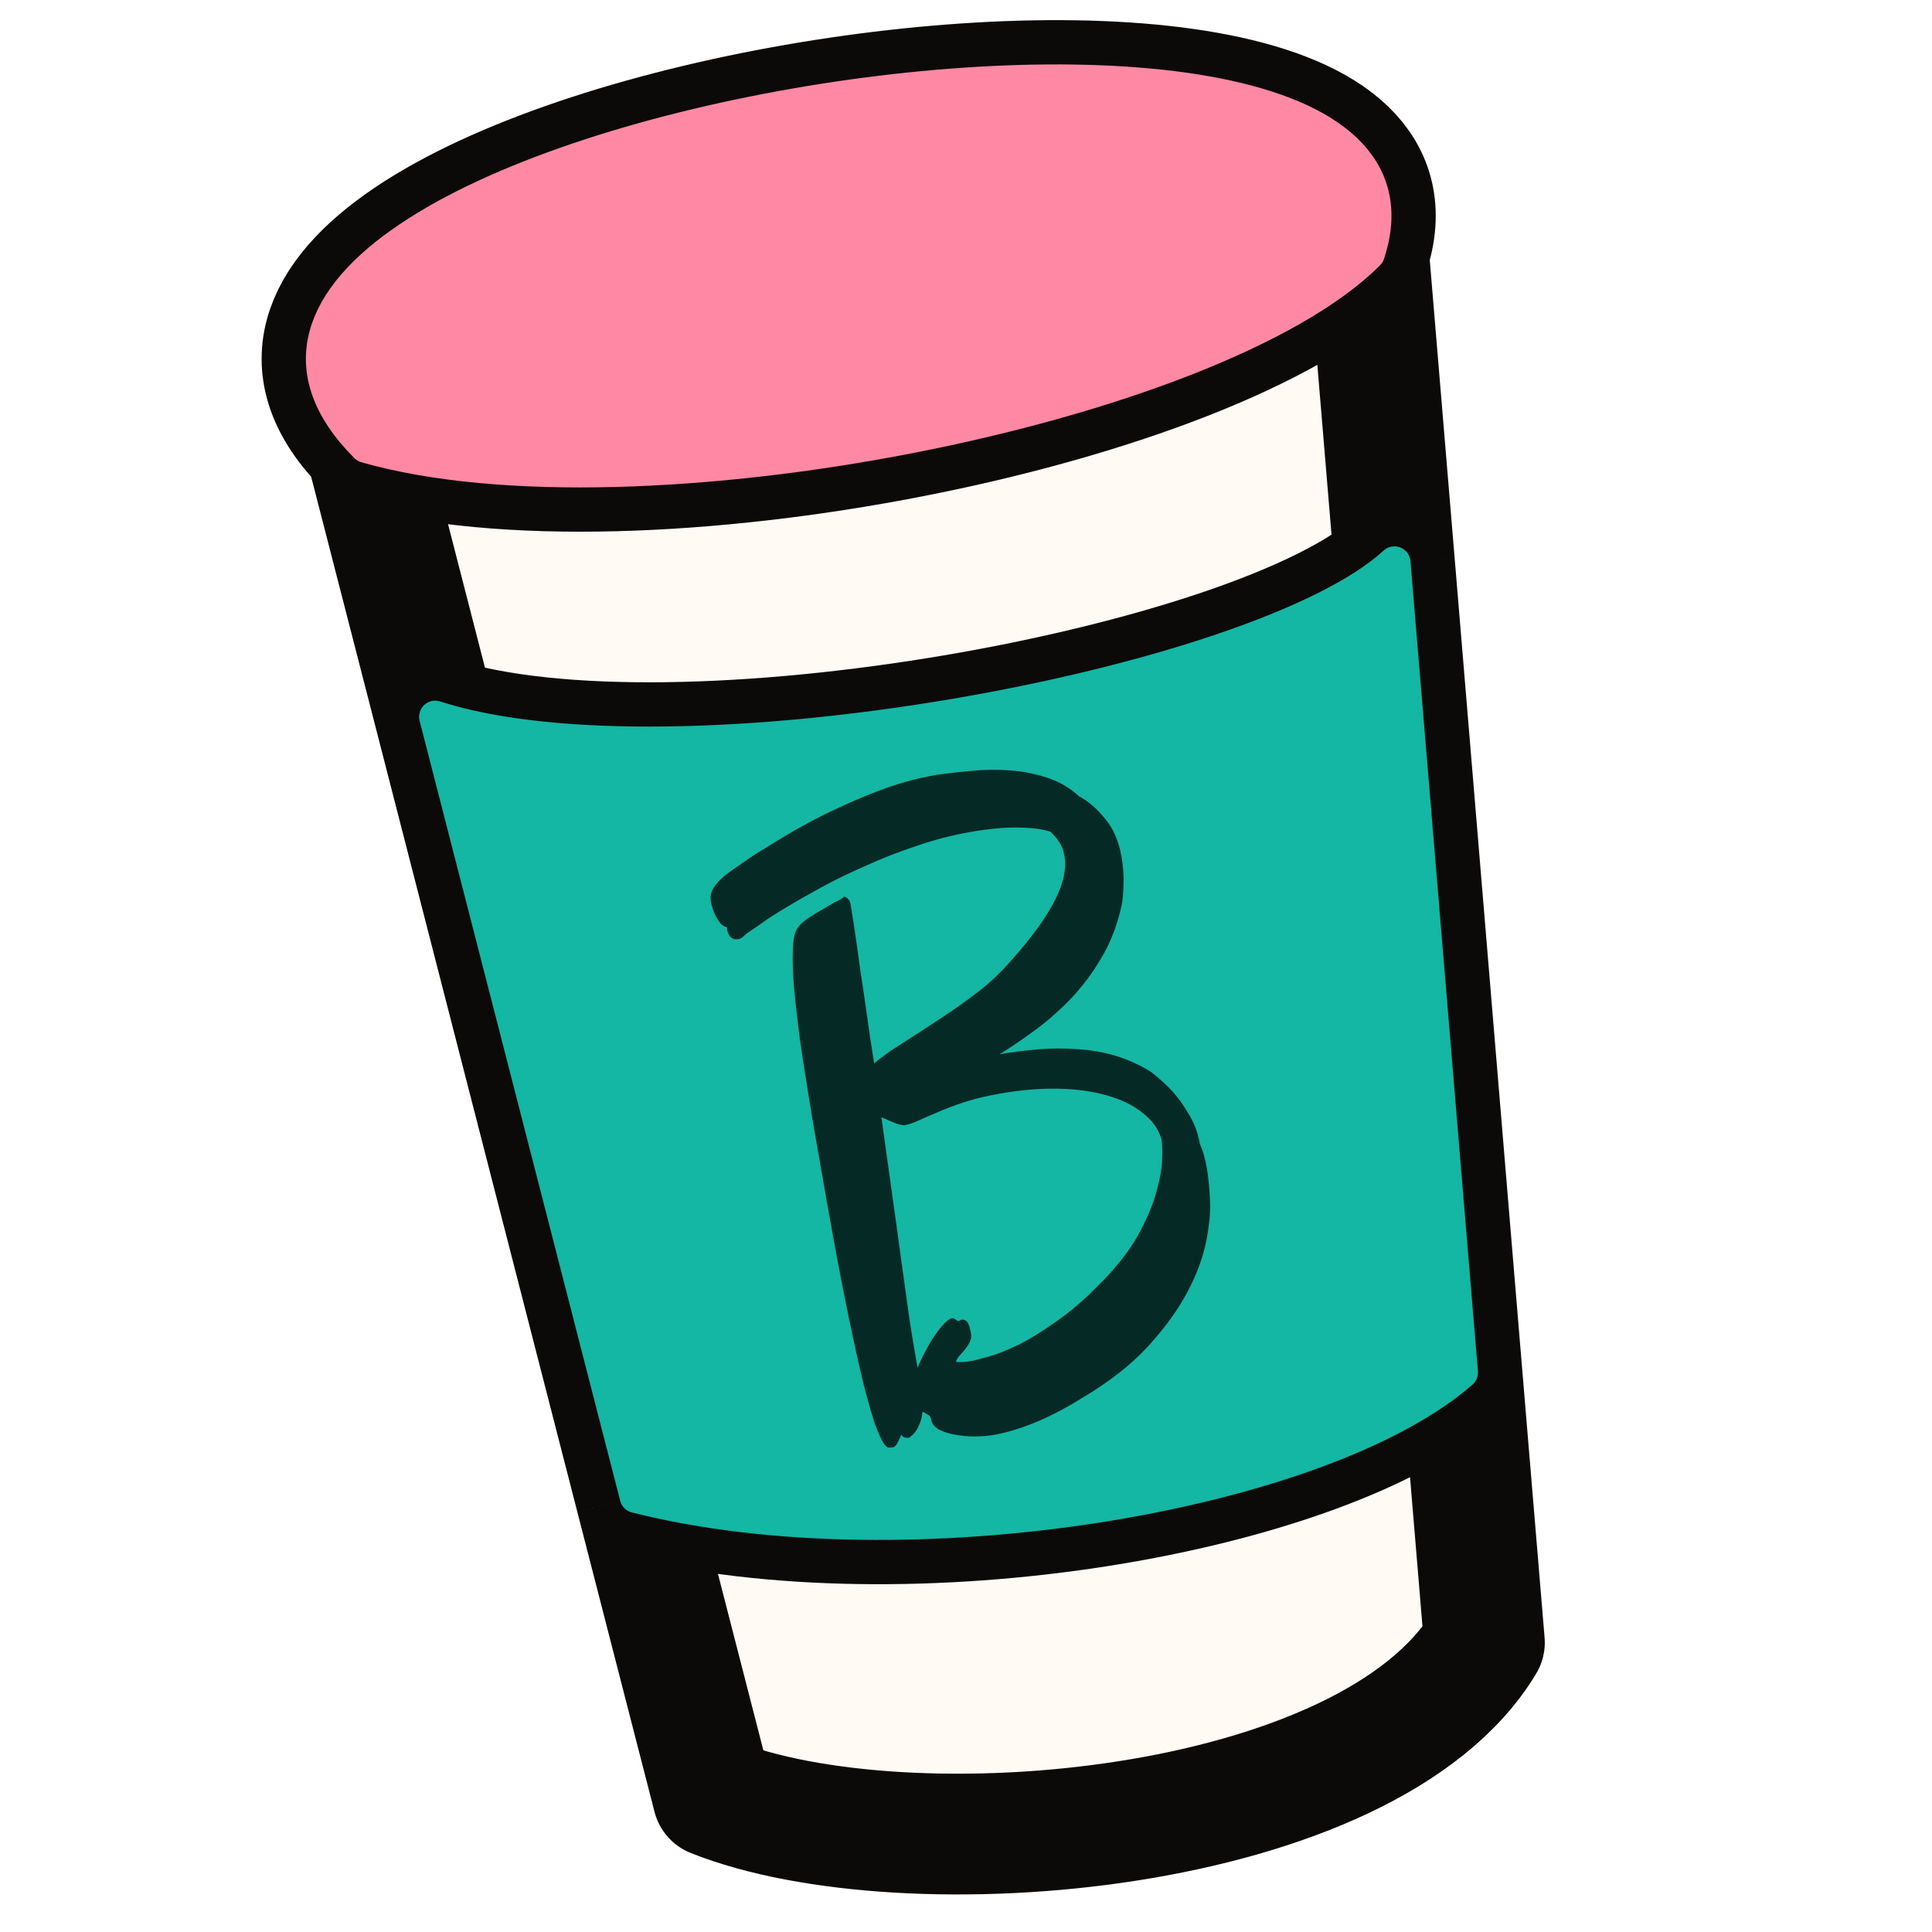
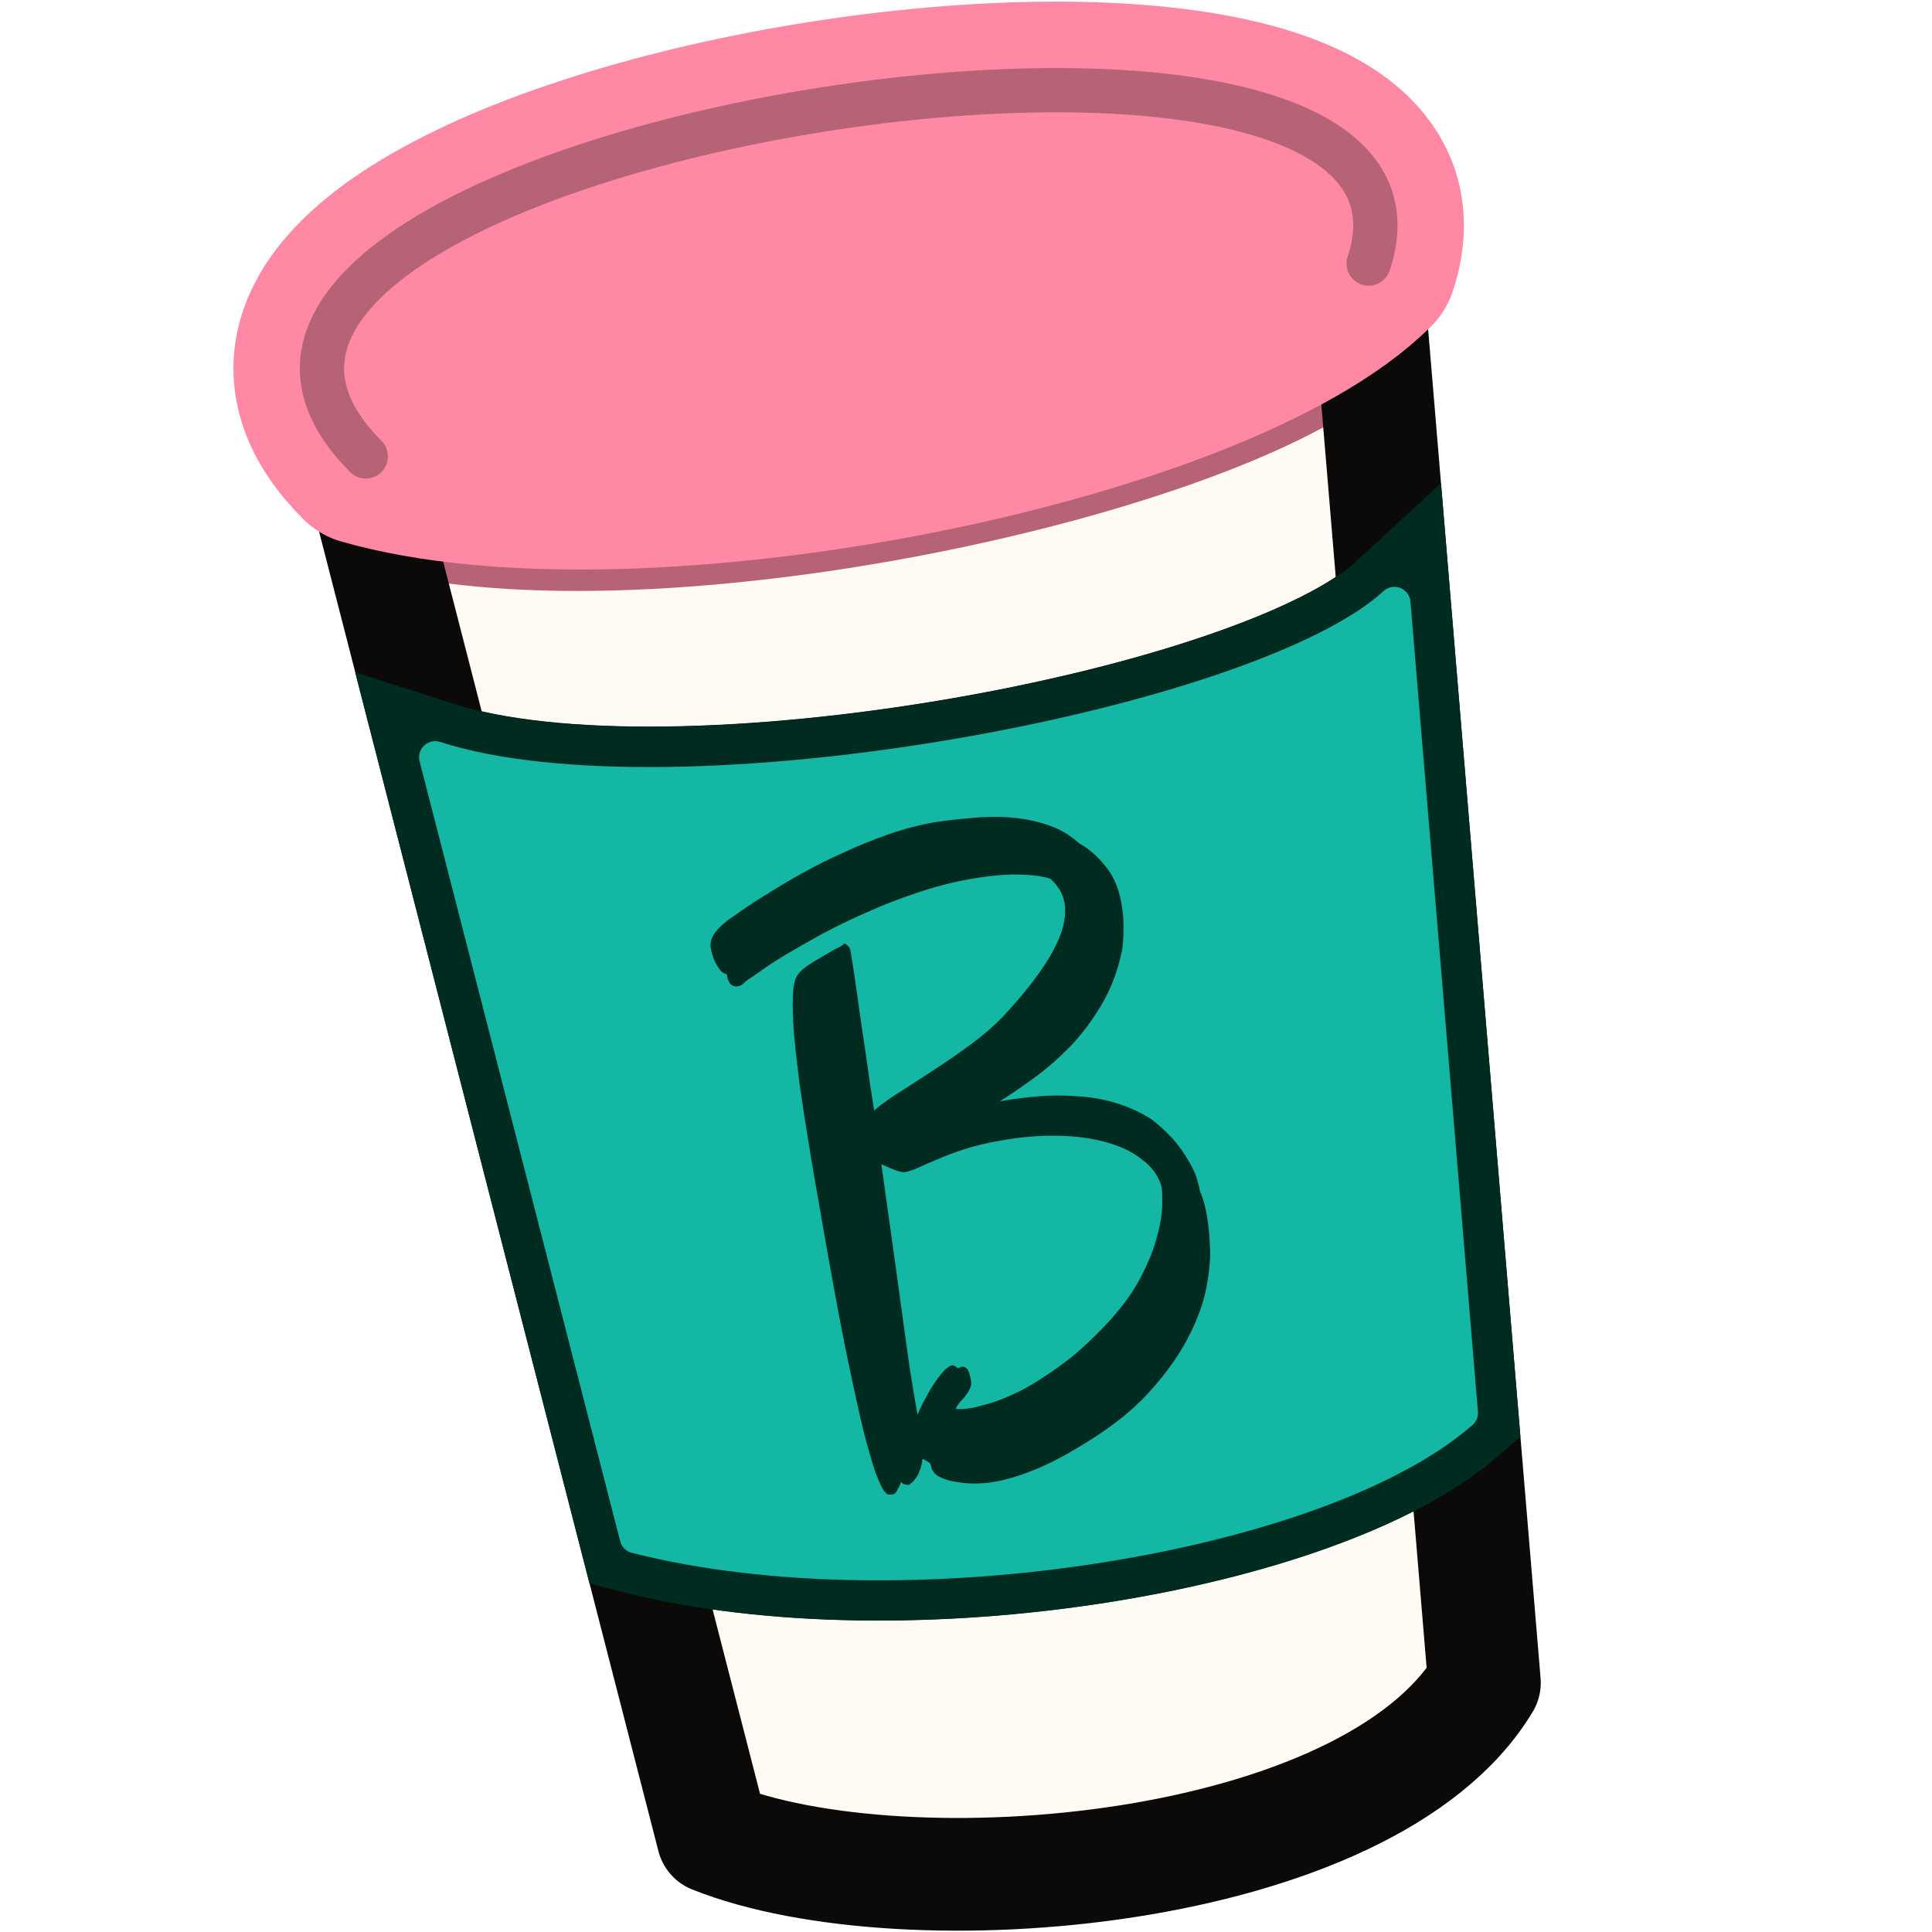
<svg xmlns="http://www.w3.org/2000/svg" width="24" height="24" viewBox="0 0 24 24" fill="none">
-   <path d="M18.44 20.404C17.002 22.8 11.252 23.279 8.857 22.321L7.898 18.594L5.407 8.904L4.544 5.55C0.711 1.717 18.44 -1.158 17.002 3.154L17.322 6.987L18.16 17.05L18.44 20.404Z" fill="#FFFAF4" />
-   <path d="M17.002 3.154L17.322 6.987M17.002 3.154C15.086 5.071 7.898 6.508 4.544 5.55M17.002 3.154C18.44 -1.158 0.711 1.717 4.544 5.55M4.544 5.55L5.407 8.904M5.407 8.904C8.377 9.862 15.661 8.521 17.322 6.987M5.407 8.904L7.898 18.594M17.322 6.987L18.16 17.05M7.898 18.594L8.857 22.321C11.252 23.279 17.002 22.8 18.44 20.404L18.16 17.05M7.898 18.594C11.252 19.446 16.404 18.583 18.16 17.05" stroke="#0C0A09" stroke-width="1.5" stroke-linejoin="round" />
-   <path d="M17.322 6.987C15.661 8.521 8.377 9.862 5.406 8.904L7.898 18.594C11.252 19.446 16.403 18.583 18.16 17.05L17.322 6.987Z" fill="#14B6A4" stroke="#14B6A4" stroke-width="0.4" stroke-linejoin="round" />
-   <path d="M4.544 5.55C7.898 6.508 15.086 5.071 17.002 3.154C18.44 -1.158 0.711 1.717 4.544 5.55Z" fill="#FF89A4" stroke="#FF89A4" stroke-width="0.4" stroke-linejoin="round" />
-   <g style="mix-blend-mode:multiply" opacity="0.8">
-     <path d="M10.565 11.226C10.58 11.313 10.598 11.425 10.618 11.562C10.638 11.695 10.66 11.849 10.683 12.023C10.71 12.196 10.737 12.384 10.766 12.587C10.793 12.786 10.824 12.994 10.859 13.21C10.952 13.13 11.066 13.049 11.2 12.966C11.336 12.879 11.477 12.788 11.624 12.691C11.773 12.595 11.92 12.493 12.065 12.386C12.213 12.278 12.344 12.164 12.46 12.043C12.744 11.738 12.949 11.47 13.075 11.24C13.204 11.006 13.254 10.802 13.223 10.63C13.21 10.558 13.187 10.499 13.153 10.453C13.123 10.407 13.088 10.366 13.049 10.332C12.957 10.3 12.826 10.283 12.655 10.28C12.488 10.276 12.286 10.295 12.048 10.336C11.825 10.376 11.604 10.433 11.383 10.509C11.166 10.581 10.958 10.662 10.759 10.753C10.559 10.84 10.373 10.93 10.201 11.024C10.032 11.117 9.882 11.202 9.751 11.281C9.62 11.36 9.516 11.428 9.437 11.486C9.358 11.541 9.31 11.574 9.293 11.584C9.276 11.595 9.257 11.611 9.235 11.633C9.216 11.652 9.196 11.662 9.174 11.666C9.127 11.675 9.092 11.662 9.067 11.63C9.043 11.597 9.031 11.56 9.031 11.519C9.001 11.513 8.974 11.498 8.951 11.472C8.927 11.443 8.907 11.411 8.89 11.377C8.872 11.343 8.859 11.31 8.85 11.279C8.84 11.243 8.833 11.217 8.83 11.199C8.818 11.127 8.837 11.058 8.889 10.994C8.943 10.925 9.017 10.86 9.11 10.799C9.133 10.784 9.183 10.749 9.259 10.695C9.338 10.64 9.438 10.576 9.558 10.503C9.682 10.426 9.821 10.344 9.977 10.257C10.132 10.17 10.299 10.087 10.477 10.007C10.656 9.924 10.841 9.849 11.033 9.781C11.225 9.714 11.418 9.664 11.612 9.629C11.753 9.608 11.904 9.591 12.065 9.577C12.225 9.56 12.385 9.558 12.547 9.57C12.709 9.582 12.862 9.613 13.008 9.661C13.157 9.709 13.289 9.786 13.405 9.892C13.519 9.953 13.626 10.045 13.726 10.169C13.828 10.288 13.896 10.443 13.93 10.633C13.954 10.766 13.962 10.889 13.956 11.001C13.953 11.109 13.946 11.186 13.936 11.233C13.883 11.483 13.798 11.706 13.681 11.9C13.567 12.095 13.436 12.268 13.289 12.42C13.144 12.568 12.995 12.698 12.84 12.81C12.686 12.923 12.545 13.018 12.418 13.096C12.569 13.07 12.725 13.05 12.886 13.036C13.05 13.022 13.213 13.021 13.374 13.033C13.539 13.041 13.7 13.069 13.856 13.115C14.013 13.162 14.162 13.23 14.304 13.32C14.398 13.392 14.486 13.473 14.569 13.562C14.638 13.639 14.705 13.733 14.769 13.844C14.836 13.951 14.881 14.073 14.905 14.209C14.942 14.292 14.97 14.389 14.99 14.5C15.012 14.626 15.026 14.768 15.032 14.927C15.038 15.066 15.021 15.234 14.982 15.43C14.942 15.626 14.864 15.835 14.747 16.056C14.63 16.276 14.466 16.502 14.255 16.732C14.046 16.958 13.772 17.171 13.433 17.372C13.223 17.502 13.027 17.603 12.847 17.675C12.667 17.748 12.502 17.797 12.351 17.824C12.279 17.837 12.198 17.843 12.11 17.844C12.024 17.844 11.941 17.837 11.861 17.821C11.785 17.809 11.718 17.787 11.66 17.756C11.607 17.725 11.575 17.683 11.566 17.629C11.56 17.6 11.548 17.582 11.528 17.574C11.508 17.563 11.485 17.55 11.46 17.536C11.453 17.6 11.44 17.653 11.421 17.693C11.406 17.733 11.388 17.766 11.366 17.792C11.342 17.822 11.316 17.845 11.29 17.861C11.275 17.863 11.262 17.862 11.25 17.857C11.228 17.857 11.209 17.845 11.194 17.822C11.184 17.853 11.17 17.886 11.15 17.919C11.134 17.955 11.115 17.975 11.094 17.979C11.083 17.981 11.066 17.982 11.044 17.982C11.026 17.985 11.002 17.965 10.972 17.922C10.946 17.879 10.912 17.803 10.871 17.695C10.833 17.584 10.785 17.416 10.727 17.193C10.672 16.965 10.607 16.671 10.532 16.309C10.457 15.948 10.372 15.496 10.276 14.953C10.238 14.734 10.197 14.504 10.155 14.263C10.111 14.018 10.071 13.779 10.034 13.544C9.995 13.307 9.961 13.079 9.93 12.862C9.902 12.641 9.88 12.441 9.863 12.262C9.849 12.079 9.845 11.926 9.849 11.803C9.852 11.677 9.87 11.588 9.902 11.538C9.925 11.497 9.969 11.454 10.035 11.409C10.105 11.363 10.174 11.321 10.241 11.284C10.308 11.242 10.367 11.209 10.418 11.185C10.469 11.158 10.49 11.141 10.482 11.135C10.501 11.139 10.518 11.149 10.532 11.166C10.549 11.177 10.559 11.198 10.565 11.226ZM11.244 13.976C11.219 13.981 11.179 13.973 11.123 13.953C11.071 13.932 11.013 13.908 10.949 13.878C10.991 14.182 11.034 14.486 11.076 14.79C11.119 15.094 11.159 15.383 11.196 15.659C11.233 15.93 11.268 16.182 11.301 16.413C11.338 16.644 11.37 16.836 11.398 16.991C11.429 16.915 11.464 16.842 11.504 16.772C11.542 16.698 11.581 16.634 11.62 16.579C11.661 16.52 11.699 16.473 11.734 16.437C11.772 16.4 11.802 16.38 11.823 16.377C11.83 16.375 11.838 16.376 11.846 16.378C11.853 16.38 11.872 16.392 11.902 16.413C11.909 16.411 11.916 16.408 11.922 16.404C11.929 16.399 11.936 16.396 11.943 16.394C11.972 16.389 11.995 16.398 12.014 16.421C12.033 16.443 12.049 16.491 12.062 16.562C12.069 16.602 12.064 16.638 12.047 16.671C12.031 16.703 12.01 16.735 11.986 16.765C11.965 16.791 11.941 16.817 11.917 16.844C11.895 16.87 11.881 16.895 11.874 16.918C11.904 16.92 11.934 16.921 11.963 16.919C11.993 16.918 12.038 16.911 12.099 16.901C12.131 16.891 12.194 16.875 12.29 16.85C12.389 16.822 12.512 16.772 12.659 16.702C12.805 16.628 12.971 16.524 13.155 16.392C13.343 16.259 13.541 16.081 13.75 15.859C13.928 15.668 14.066 15.481 14.163 15.297C14.26 15.113 14.329 14.945 14.369 14.793C14.412 14.637 14.435 14.504 14.437 14.392C14.44 14.28 14.437 14.201 14.429 14.154C14.391 14.024 14.312 13.914 14.192 13.823C14.075 13.729 13.928 13.657 13.748 13.607C13.572 13.556 13.371 13.529 13.144 13.524C12.917 13.52 12.678 13.54 12.426 13.584C12.257 13.614 12.11 13.649 11.983 13.69C11.857 13.731 11.746 13.773 11.649 13.816C11.556 13.854 11.477 13.889 11.412 13.919C11.347 13.949 11.291 13.968 11.244 13.976Z" fill="#0C0A09" />
+   <path d="M18.44 20.904C17.002 23.3 11.252 23.779 8.857 22.821L7.898 19.094L5.407 9.404L4.544 6.05C0.711 2.217 18.44 -0.658 17.002 3.654L17.322 7.487L18.16 17.55L18.44 20.904Z" fill="#FFFAF4" />
+   <path d="M17 4.62C15 6.22 7.898 7.724 4.544 6.766" stroke="#B66375" stroke-width="0.55" stroke-linecap="round" stroke-linejoin="round" />
+   <path d="M17.002 3.654L17.322 7.487M17.002 3.654C15.086 5.571 7.898 7.008 4.544 6.05M17.002 3.654C18.44 -0.658 0.711 2.217 4.544 6.05M4.544 6.05L5.407 9.404M5.407 9.404C8.377 10.362 15.661 9.021 17.322 7.487M5.407 9.404L7.898 19.094M17.322 7.487L18.16 17.55M7.898 19.094L8.857 22.821C11.252 23.779 17.002 23.3 18.44 20.904L18.16 17.55M7.898 19.094C11.252 19.946 16.404 19.083 18.16 17.55" stroke="#0C0A09" stroke-width="1.4" stroke-linejoin="round" />
+   <path d="M17.322 7.49C15.661 9.023 8.377 10.365 5.406 9.407L7.898 19.096C11.252 19.948 16.403 19.086 18.16 17.552L17.322 7.49Z" stroke="#002B21" stroke-width="1.4" />
+   <path d="M17.322 7.49C15.661 9.023 8.377 10.365 5.406 9.407L7.898 19.096C11.252 19.948 16.403 19.086 18.16 17.552L17.322 7.49Z" fill="#14B6A4" stroke="#14B6A4" stroke-width="0.4" stroke-linejoin="round" />
+   <path d="M4.544 5.67C7.898 6.628 15.086 5.191 17.002 3.274C18.44 -1.038 0.711 1.837 4.544 5.67Z" fill="#FF89A4" stroke="#FF89A4" stroke-width="2.2" stroke-linejoin="round" />
+   <path d="M17.002 3.274C18.44 -1.038 0.711 1.837 4.544 5.67" stroke="#B66375" stroke-width="0.55" stroke-linecap="round" stroke-linejoin="round" />
+   <g style="mix-blend-mode:multiply">
+     <path d="M10.565 11.811C10.58 11.897 10.598 12.009 10.618 12.146C10.638 12.28 10.66 12.434 10.683 12.608C10.71 12.781 10.737 12.969 10.766 13.171C10.793 13.37 10.824 13.578 10.859 13.794C10.952 13.715 11.066 13.634 11.2 13.551C11.336 13.464 11.477 13.372 11.624 13.276C11.773 13.179 11.92 13.077 12.065 12.97C12.213 12.862 12.344 12.748 12.46 12.628C12.744 12.322 12.949 12.054 13.075 11.824C13.204 11.59 13.254 11.387 13.223 11.214C13.21 11.142 13.187 11.084 13.153 11.038C13.123 10.991 13.088 10.951 13.049 10.917C12.957 10.885 12.826 10.867 12.655 10.864C12.488 10.86 12.286 10.879 12.048 10.921C11.825 10.96 11.604 11.018 11.383 11.094C11.166 11.165 10.958 11.247 10.759 11.337C10.559 11.425 10.373 11.515 10.201 11.608C10.032 11.701 9.882 11.787 9.751 11.865C9.62 11.944 9.516 12.013 9.437 12.071C9.358 12.126 9.31 12.158 9.293 12.169C9.276 12.179 9.257 12.195 9.235 12.218C9.216 12.236 9.196 12.247 9.174 12.251C9.127 12.259 9.092 12.247 9.067 12.214C9.043 12.181 9.031 12.144 9.031 12.104C9.001 12.098 8.974 12.082 8.951 12.057C8.927 12.027 8.907 11.996 8.89 11.962C8.872 11.928 8.859 11.895 8.85 11.863C8.84 11.828 8.833 11.801 8.83 11.783C8.818 11.711 8.837 11.643 8.889 11.578C8.943 11.509 9.017 11.444 9.11 11.383C9.133 11.368 9.183 11.334 9.259 11.279C9.338 11.225 9.438 11.161 9.558 11.088C9.682 11.01 9.821 10.928 9.977 10.841C10.132 10.755 10.299 10.671 10.477 10.592C10.656 10.508 10.841 10.433 11.033 10.366C11.225 10.299 11.418 10.248 11.612 10.214C11.753 10.193 11.904 10.175 12.065 10.162C12.225 10.145 12.385 10.142 12.547 10.155C12.709 10.167 12.862 10.197 13.008 10.246C13.157 10.293 13.289 10.37 13.405 10.476C13.519 10.537 13.626 10.63 13.726 10.753C13.828 10.872 13.896 11.027 13.93 11.217C13.954 11.351 13.962 11.473 13.956 11.586C13.953 11.694 13.946 11.771 13.936 11.817C13.883 12.067 13.798 12.29 13.681 12.485C13.567 12.679 13.436 12.852 13.289 13.005C13.144 13.152 12.995 13.283 12.84 13.395C12.686 13.508 12.545 13.603 12.418 13.681C12.569 13.654 12.725 13.634 12.886 13.62C13.05 13.606 13.213 13.605 13.374 13.618C13.539 13.626 13.7 13.653 13.856 13.7C14.013 13.746 14.162 13.815 14.304 13.904C14.398 13.977 14.486 14.057 14.569 14.147C14.638 14.224 14.705 14.318 14.769 14.428C14.836 14.535 14.881 14.657 14.905 14.794C14.942 14.876 14.97 14.973 14.99 15.085C15.012 15.21 15.026 15.353 15.032 15.511C15.038 15.651 15.021 15.819 14.982 16.015C14.942 16.211 14.864 16.419 14.747 16.64C14.63 16.861 14.466 17.086 14.255 17.316C14.046 17.542 13.772 17.755 13.433 17.956C13.223 18.086 13.027 18.187 12.847 18.26C12.667 18.332 12.502 18.382 12.351 18.408C12.279 18.421 12.198 18.428 12.11 18.429C12.024 18.429 11.941 18.421 11.861 18.406C11.785 18.393 11.718 18.372 11.66 18.341C11.607 18.31 11.575 18.267 11.566 18.213C11.56 18.184 11.548 18.166 11.528 18.159C11.508 18.147 11.485 18.135 11.46 18.12C11.453 18.185 11.44 18.237 11.421 18.277C11.406 18.317 11.388 18.35 11.366 18.376C11.342 18.406 11.316 18.43 11.29 18.445C11.275 18.448 11.262 18.447 11.25 18.441C11.228 18.441 11.209 18.43 11.194 18.407C11.184 18.438 11.17 18.47 11.15 18.503C11.134 18.54 11.115 18.559 11.094 18.563C11.083 18.565 11.066 18.566 11.044 18.567C11.026 18.57 11.002 18.55 10.972 18.507C10.946 18.463 10.912 18.388 10.871 18.28C10.833 18.168 10.785 18 10.727 17.777C10.672 17.549 10.607 17.255 10.532 16.894C10.457 16.533 10.372 16.081 10.276 15.538C10.238 15.318 10.197 15.088 10.155 14.847C10.111 14.603 10.071 14.363 10.034 14.129C9.995 13.891 9.961 13.664 9.93 13.447C9.902 13.225 9.88 13.025 9.863 12.847C9.849 12.664 9.845 12.511 9.849 12.388C9.852 12.261 9.87 12.172 9.902 12.122C9.925 12.081 9.969 12.038 10.035 11.993C10.105 11.948 10.174 11.906 10.241 11.868C10.308 11.827 10.367 11.794 10.418 11.77C10.469 11.742 10.49 11.726 10.482 11.72C10.501 11.724 10.518 11.734 10.532 11.75C10.549 11.762 10.559 11.782 10.565 11.811ZM11.244 14.561C11.219 14.565 11.179 14.557 11.123 14.537C11.071 14.517 11.013 14.492 10.949 14.463C10.991 14.767 11.034 15.07 11.076 15.374C11.119 15.678 11.159 15.968 11.196 16.243C11.233 16.515 11.268 16.766 11.301 16.997C11.338 17.228 11.37 17.421 11.398 17.575C11.429 17.5 11.464 17.427 11.504 17.357C11.542 17.283 11.581 17.219 11.62 17.164C11.661 17.105 11.699 17.057 11.734 17.021C11.772 16.985 11.802 16.965 11.823 16.961C11.83 16.96 11.838 16.96 11.846 16.963C11.853 16.965 11.872 16.976 11.902 16.997C11.909 16.996 11.916 16.993 11.922 16.988C11.929 16.983 11.936 16.98 11.943 16.979C11.972 16.974 11.995 16.983 12.014 17.005C12.033 17.028 12.049 17.075 12.062 17.147C12.069 17.186 12.064 17.223 12.047 17.255C12.031 17.288 12.01 17.319 11.986 17.349C11.965 17.375 11.941 17.402 11.917 17.428C11.895 17.454 11.881 17.479 11.874 17.503C11.904 17.505 11.934 17.505 11.963 17.503C11.993 17.502 12.038 17.496 12.099 17.485C12.131 17.476 12.194 17.459 12.29 17.435C12.389 17.406 12.512 17.357 12.659 17.286C12.805 17.212 12.971 17.109 13.155 16.976C13.343 16.843 13.541 16.666 13.75 16.443C13.928 16.253 14.066 16.065 14.163 15.881C14.26 15.697 14.329 15.529 14.369 15.378C14.412 15.222 14.435 15.088 14.437 14.976C14.44 14.865 14.437 14.786 14.429 14.739C14.391 14.608 14.312 14.498 14.192 14.408C14.075 14.313 13.928 14.241 13.748 14.191C13.572 14.141 13.371 14.113 13.144 14.109C12.917 14.104 12.678 14.124 12.426 14.169C12.257 14.198 12.11 14.234 11.983 14.275C11.857 14.315 11.746 14.357 11.649 14.4C11.556 14.439 11.477 14.473 11.412 14.503C11.347 14.533 11.291 14.552 11.244 14.561Z" fill="#043C34" />
  </g>
</svg>
